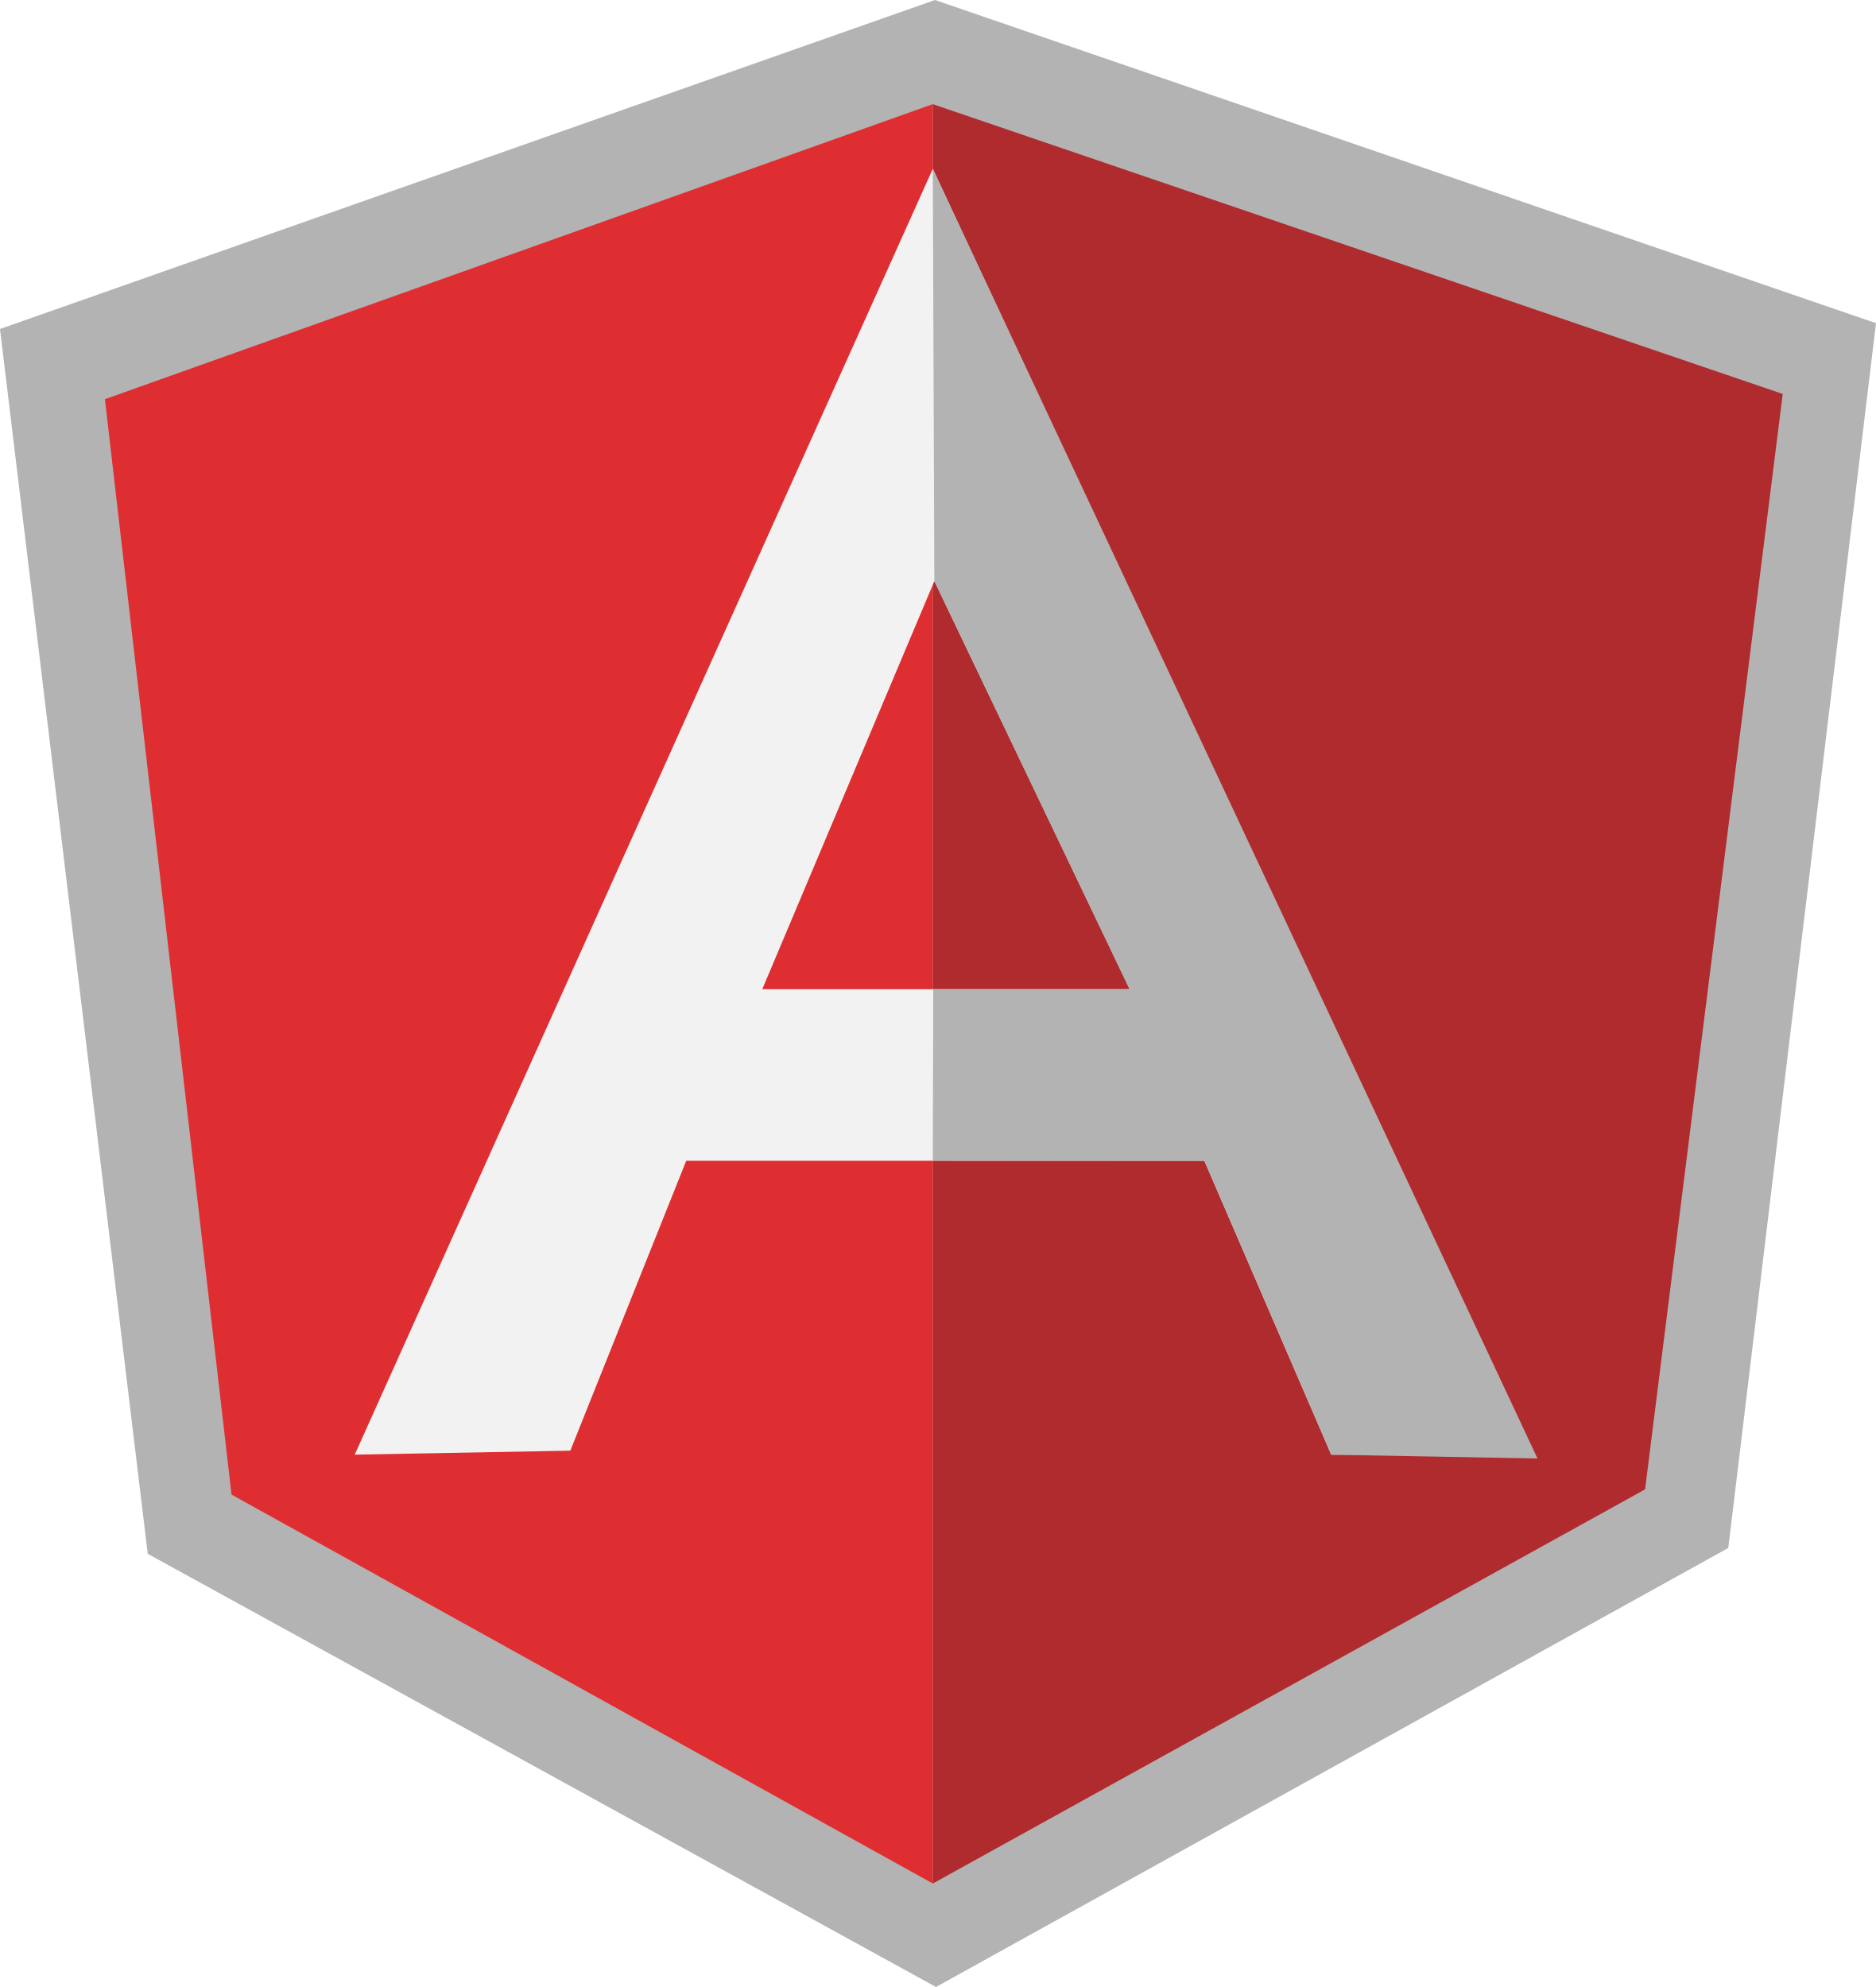
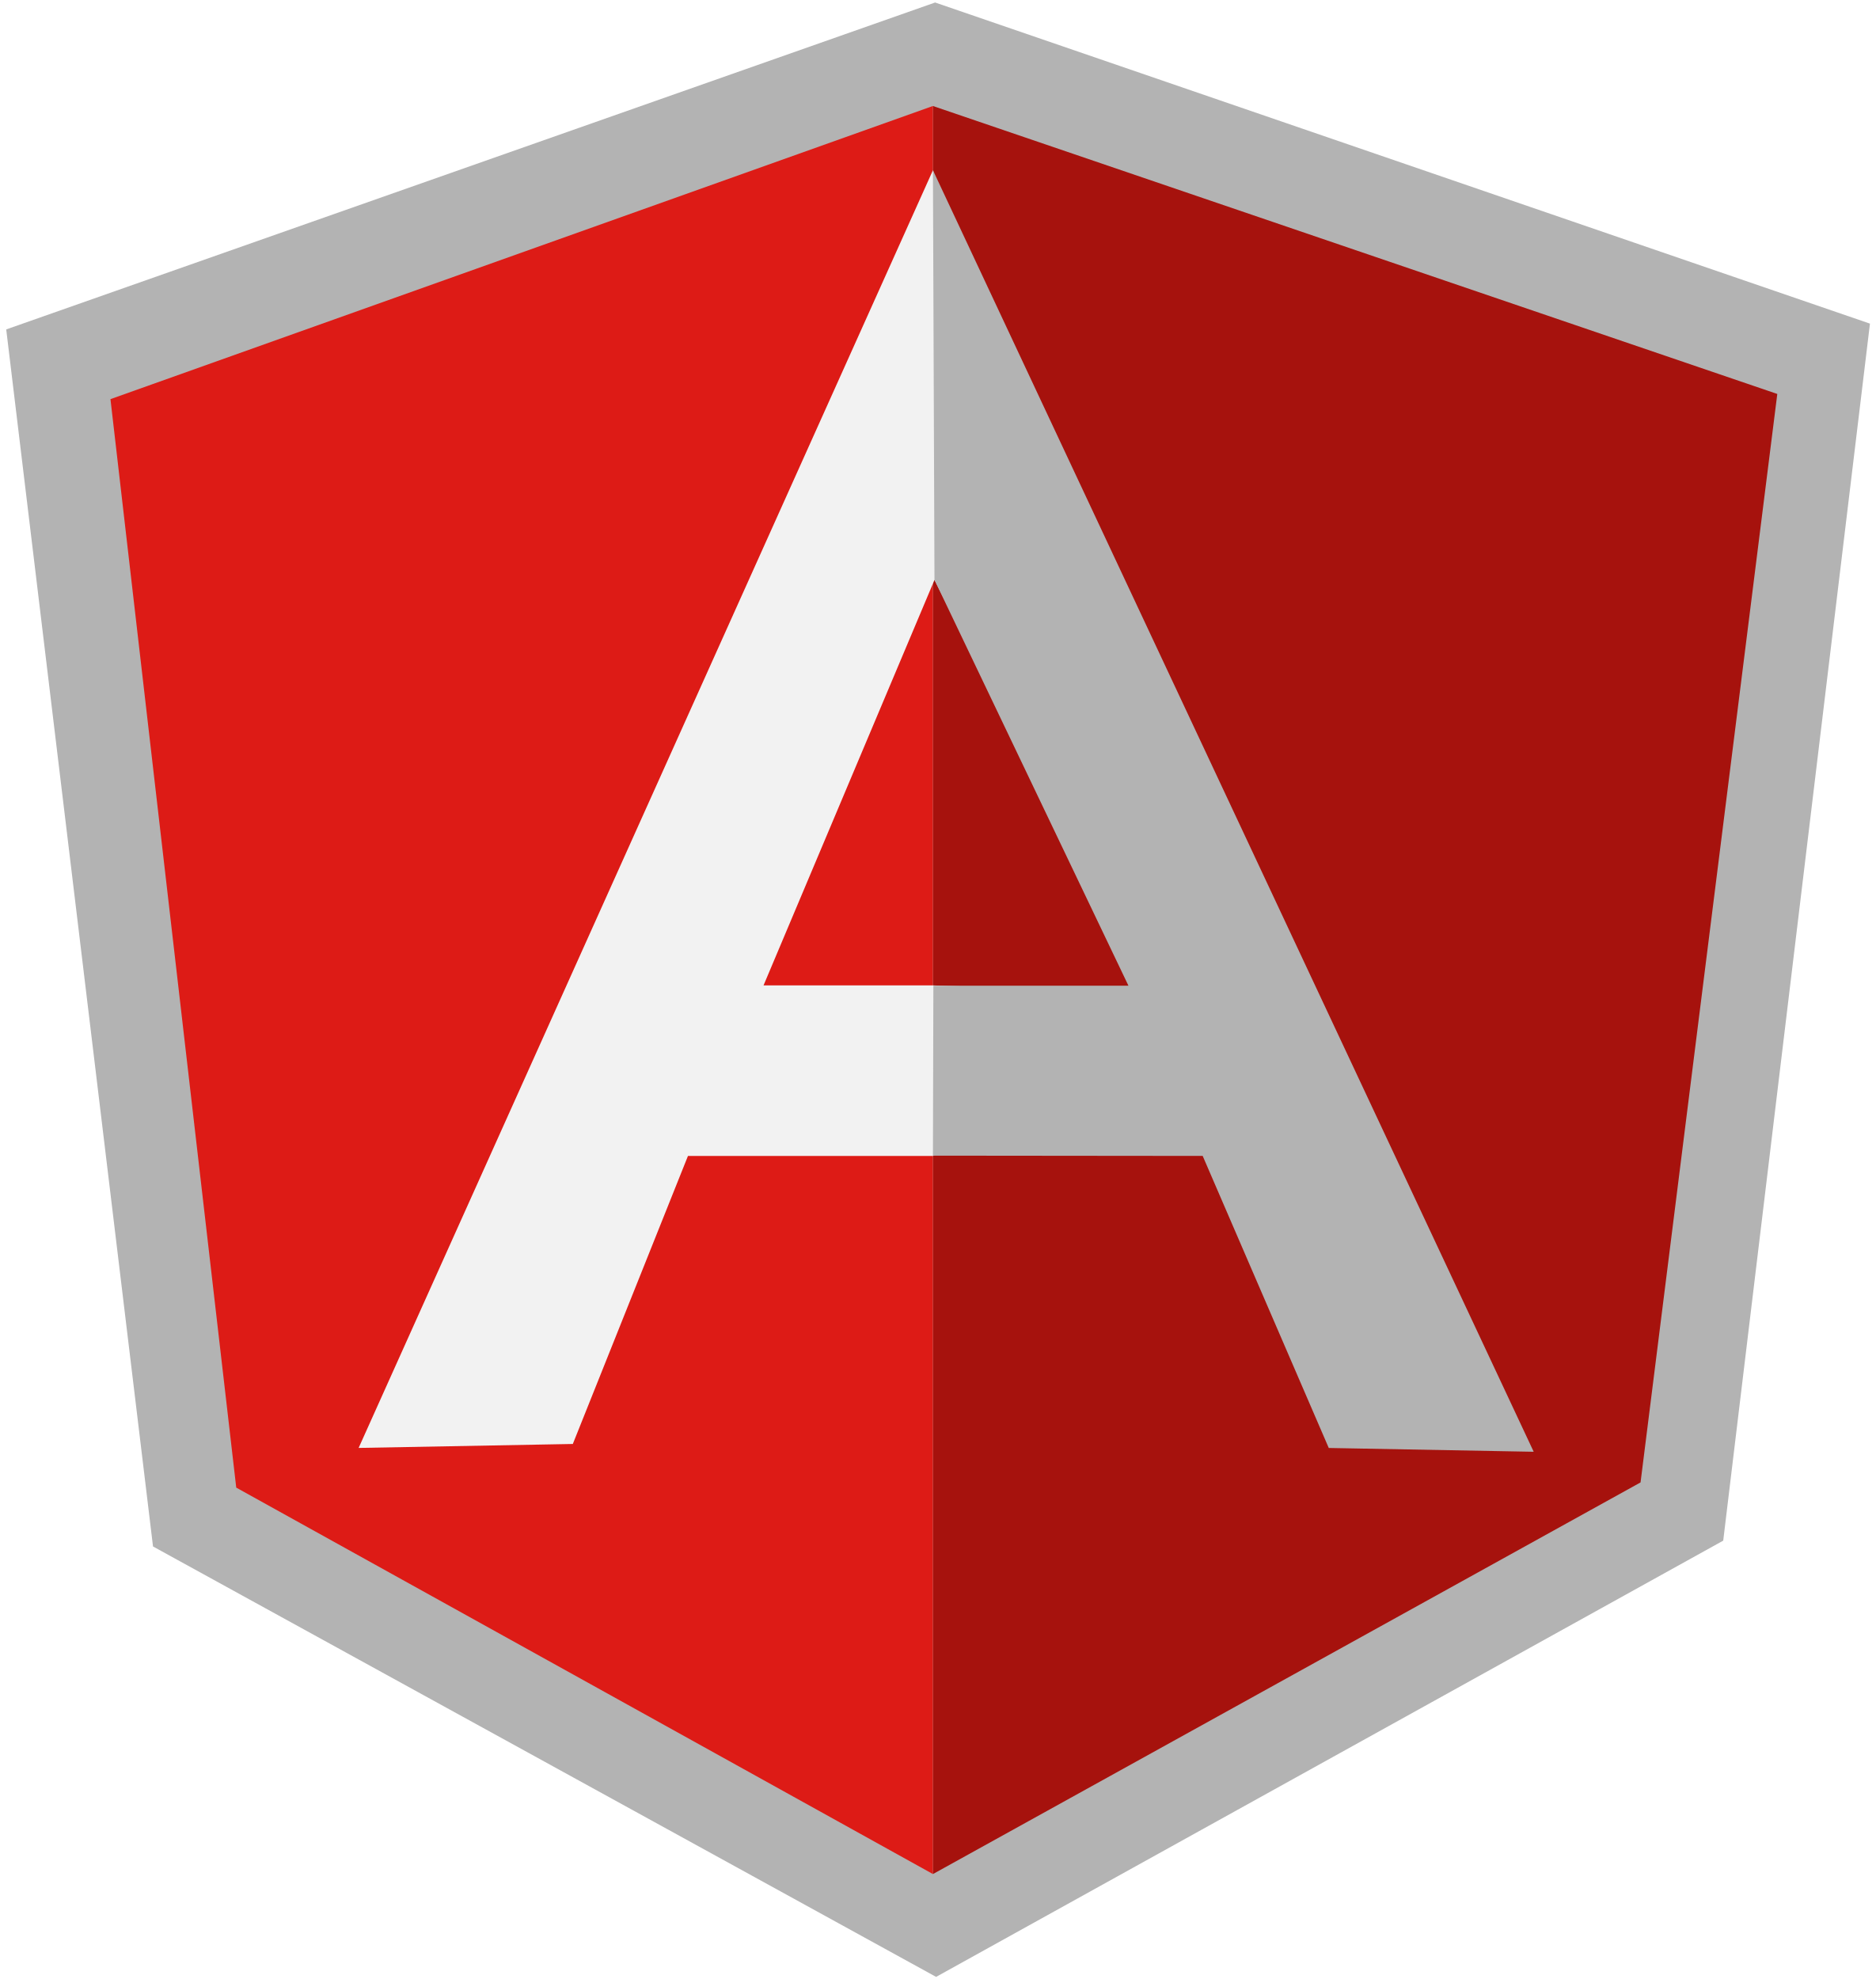
- <svg xmlns="http://www.w3.org/2000/svg" id="svg2" version="1.1" viewBox="0 0 335.881 355.809" width="335" xml:space="preserve">
-   <defs id="defs6" />
-   <g id="g10" transform="matrix(1.25,0,0,-1.25,-188.8462,636.7188)">
-     <g id="g12" transform="scale(0.1,0.1)">
-       <path d="M 2850,5093.75 1510.77,4622.45 1722.39,2867.82 2851.42,2247.28 3986.27,2876.23 4197.82,4630.79 2850,5093.75 z" style="fill:#b3b3b3;fill-opacity:1;fill-rule:nonzero;stroke:none" id="path14" />
-       <path d="m 4064.25,4529.39 -1217.38,415.13 0,-2548.98 1020.22,564.62 197.16,1569.23 z" style="fill:#af2b2d;fill-opacity:1;fill-rule:nonzero;stroke:none" id="path16" />
-       <path d="m 1661.05,4521.89 181.34,-1569.22 1004.47,-557.13 0,2549.03 -1185.81,-422.68 z" style="fill:#df2e31;fill-opacity:1;fill-rule:nonzero;stroke:none" id="path18" />
-       <path d="m 3129.05,3676.7 -279.96,584.64 -246.46,-584.64 526.42,0 z m 106.74,-245.83 -742.11,0 -166.02,-415.26 -308.82,-5.71 828.04,1842.06 856.9,-1842.06 -286.23,0 -181.76,420.97 z" style="fill:#f2f2f2;fill-opacity:1;fill-rule:nonzero;stroke:none" id="path20" />
-       <path d="m 2846.87,4851.96 2.21,-590.62 279.67,-585.09 -281.25,0 -0.63,-245 388.9,-0.38 181.77,-421.04 295.49,-5.48 -866.16,1847.61 z" style="fill:#b3b3b3;fill-opacity:1;fill-rule:nonzero;stroke:none" id="path22" />
-     </g>
-   </g>
+ <svg xmlns="http://www.w3.org/2000/svg" width="2370" height="2500" viewBox="0 0 256 270" preserveAspectRatio="xMinYMin meet">
+   <path d="M127.606.341L.849 44.95 20.88 211.022l106.86 58.732 107.412-59.528L255.175 44.16 127.606.341z" fill="#B3B3B3" />
+   <path d="M242.532 53.758L127.31 14.466v241.256l96.561-53.441 18.66-148.523z" fill="#A6120D" />
+   <path d="M15.073 54.466l17.165 148.525 95.07 52.731V14.462L15.074 54.465z" fill="#DD1B16" />
+   <path d="M159.027 142.898L127.31 157.73H93.881l-15.714 39.305-29.228.54L127.31 23.227l31.717 119.672zm-3.066-7.467l-28.44-56.303-23.329 55.334h23.117l28.652.97z" fill="#F2F2F2" />
+   <path d="M127.309 23.226l.21 55.902 26.47 55.377h-26.62l-.06 23.189 36.81.035 17.204 39.852 27.967.518-81.981-174.873z" fill="#B3B3B3" />
</svg>
